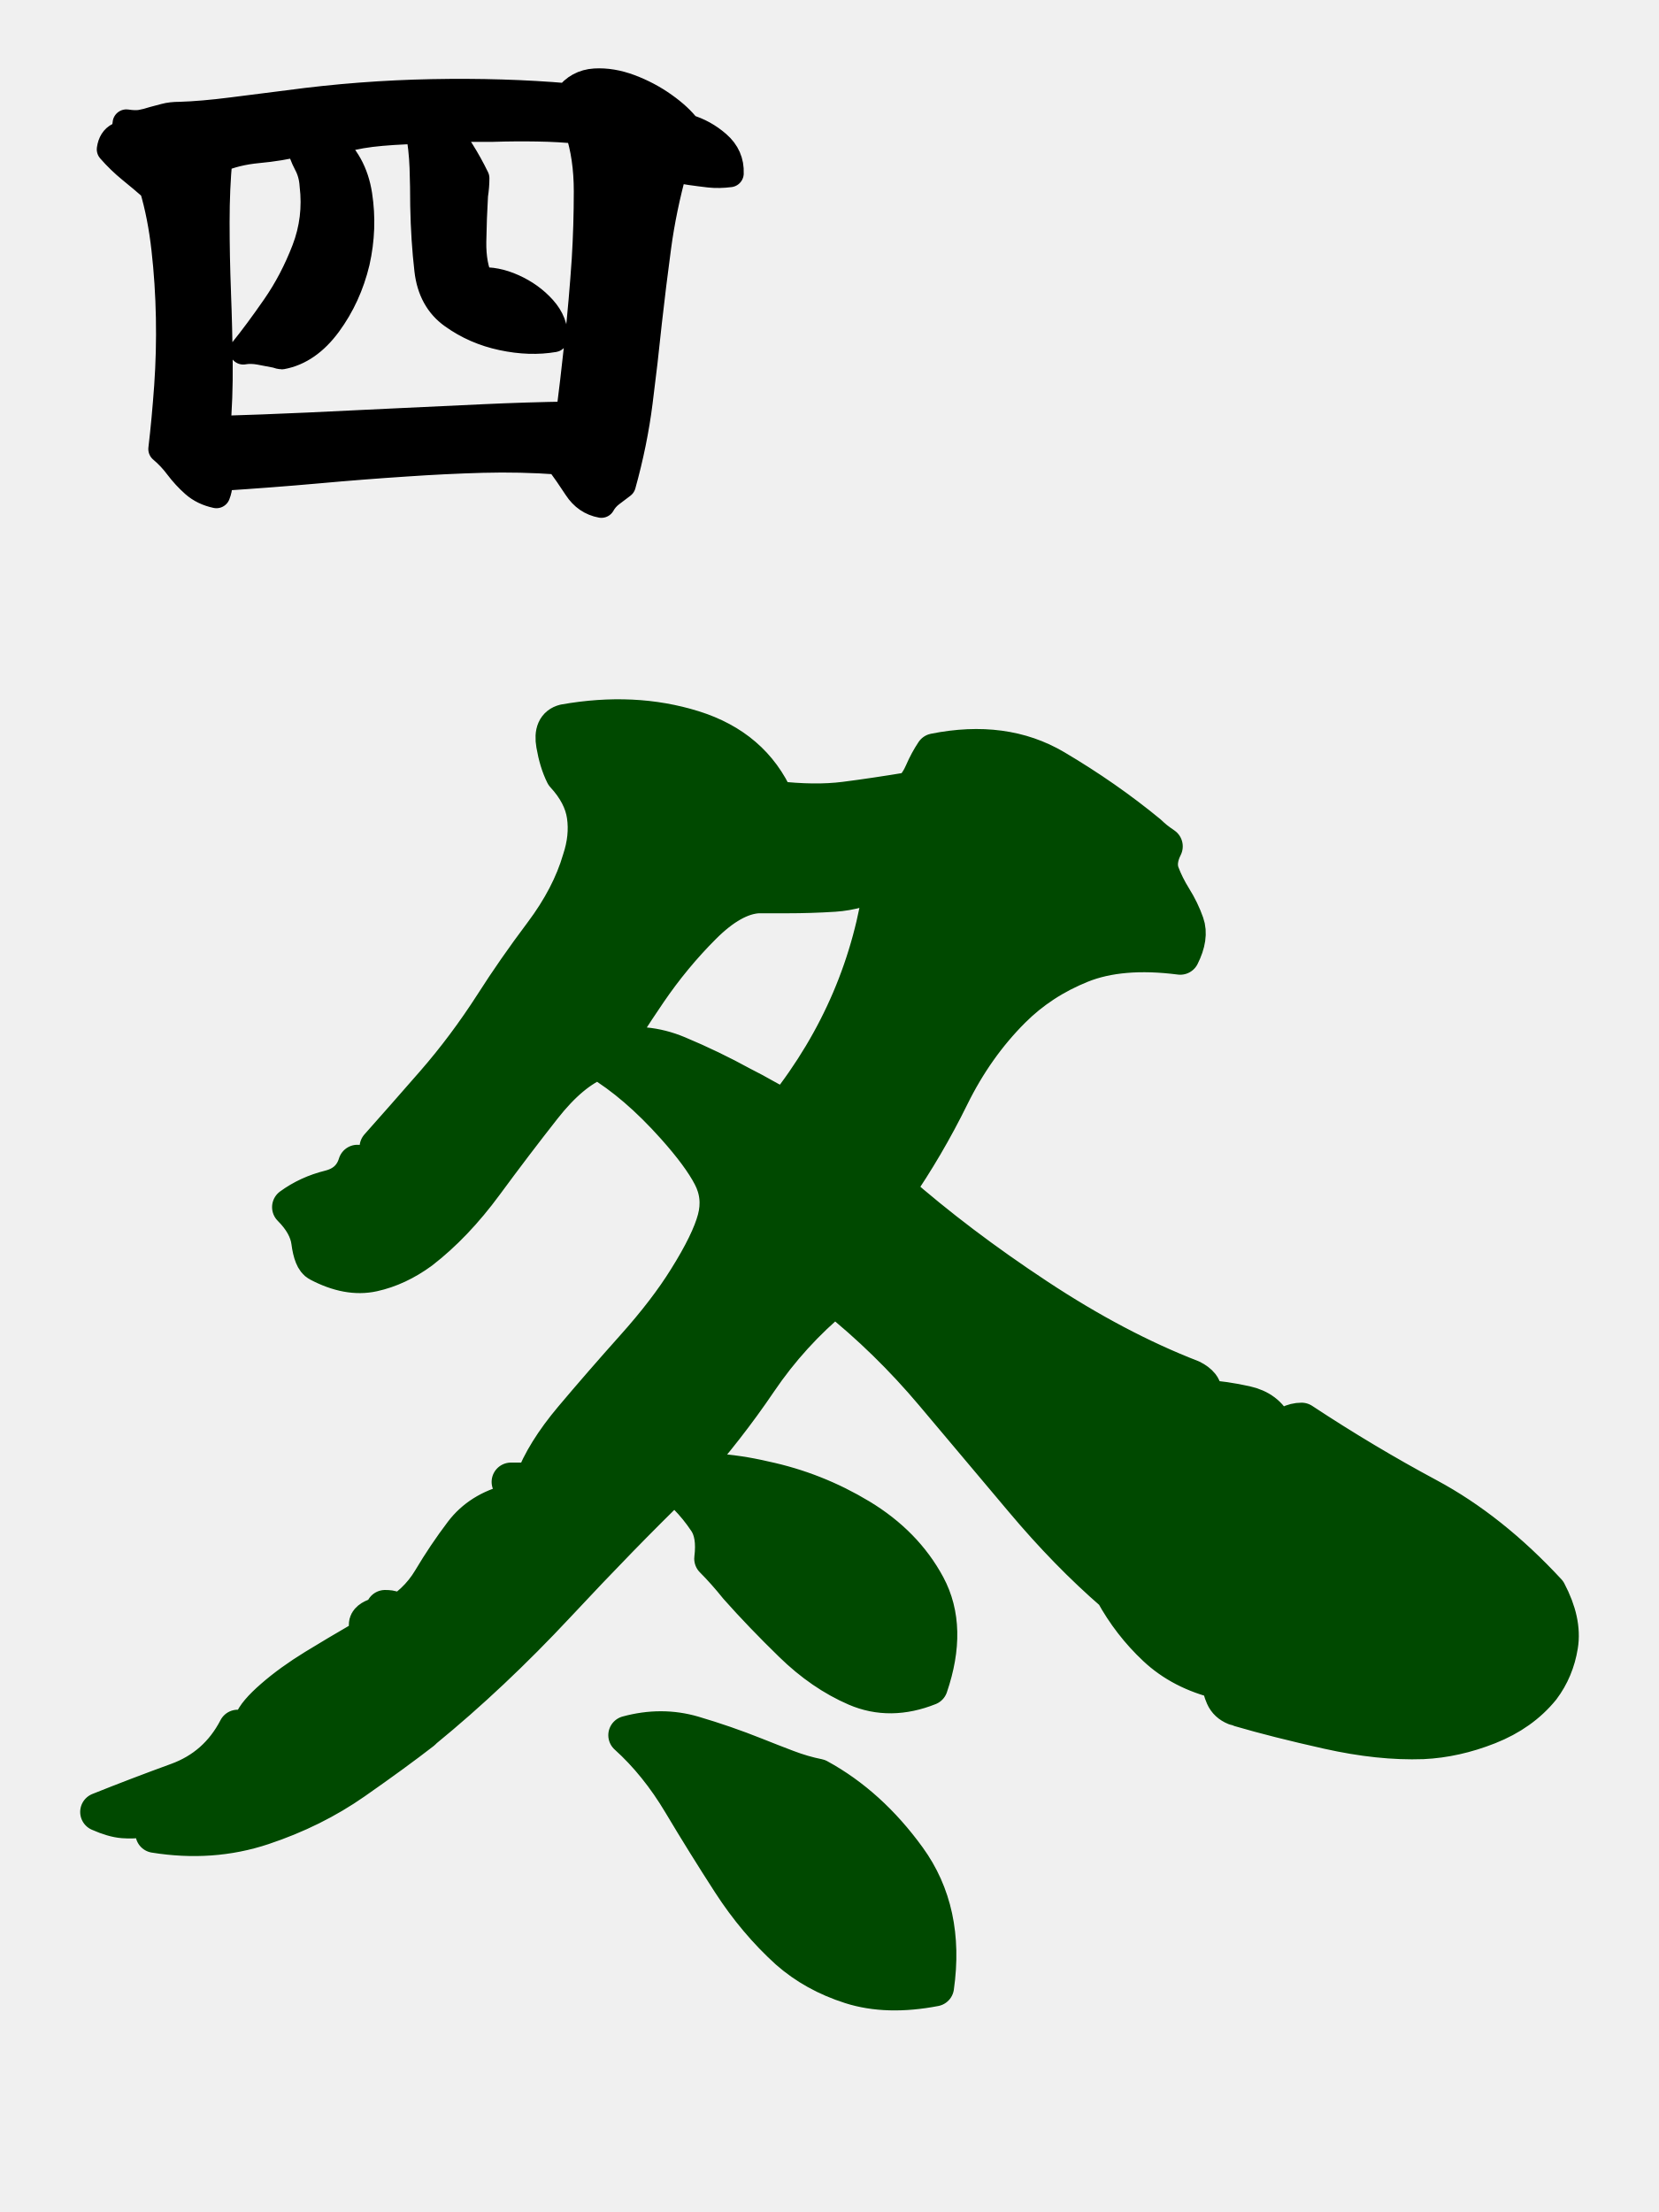
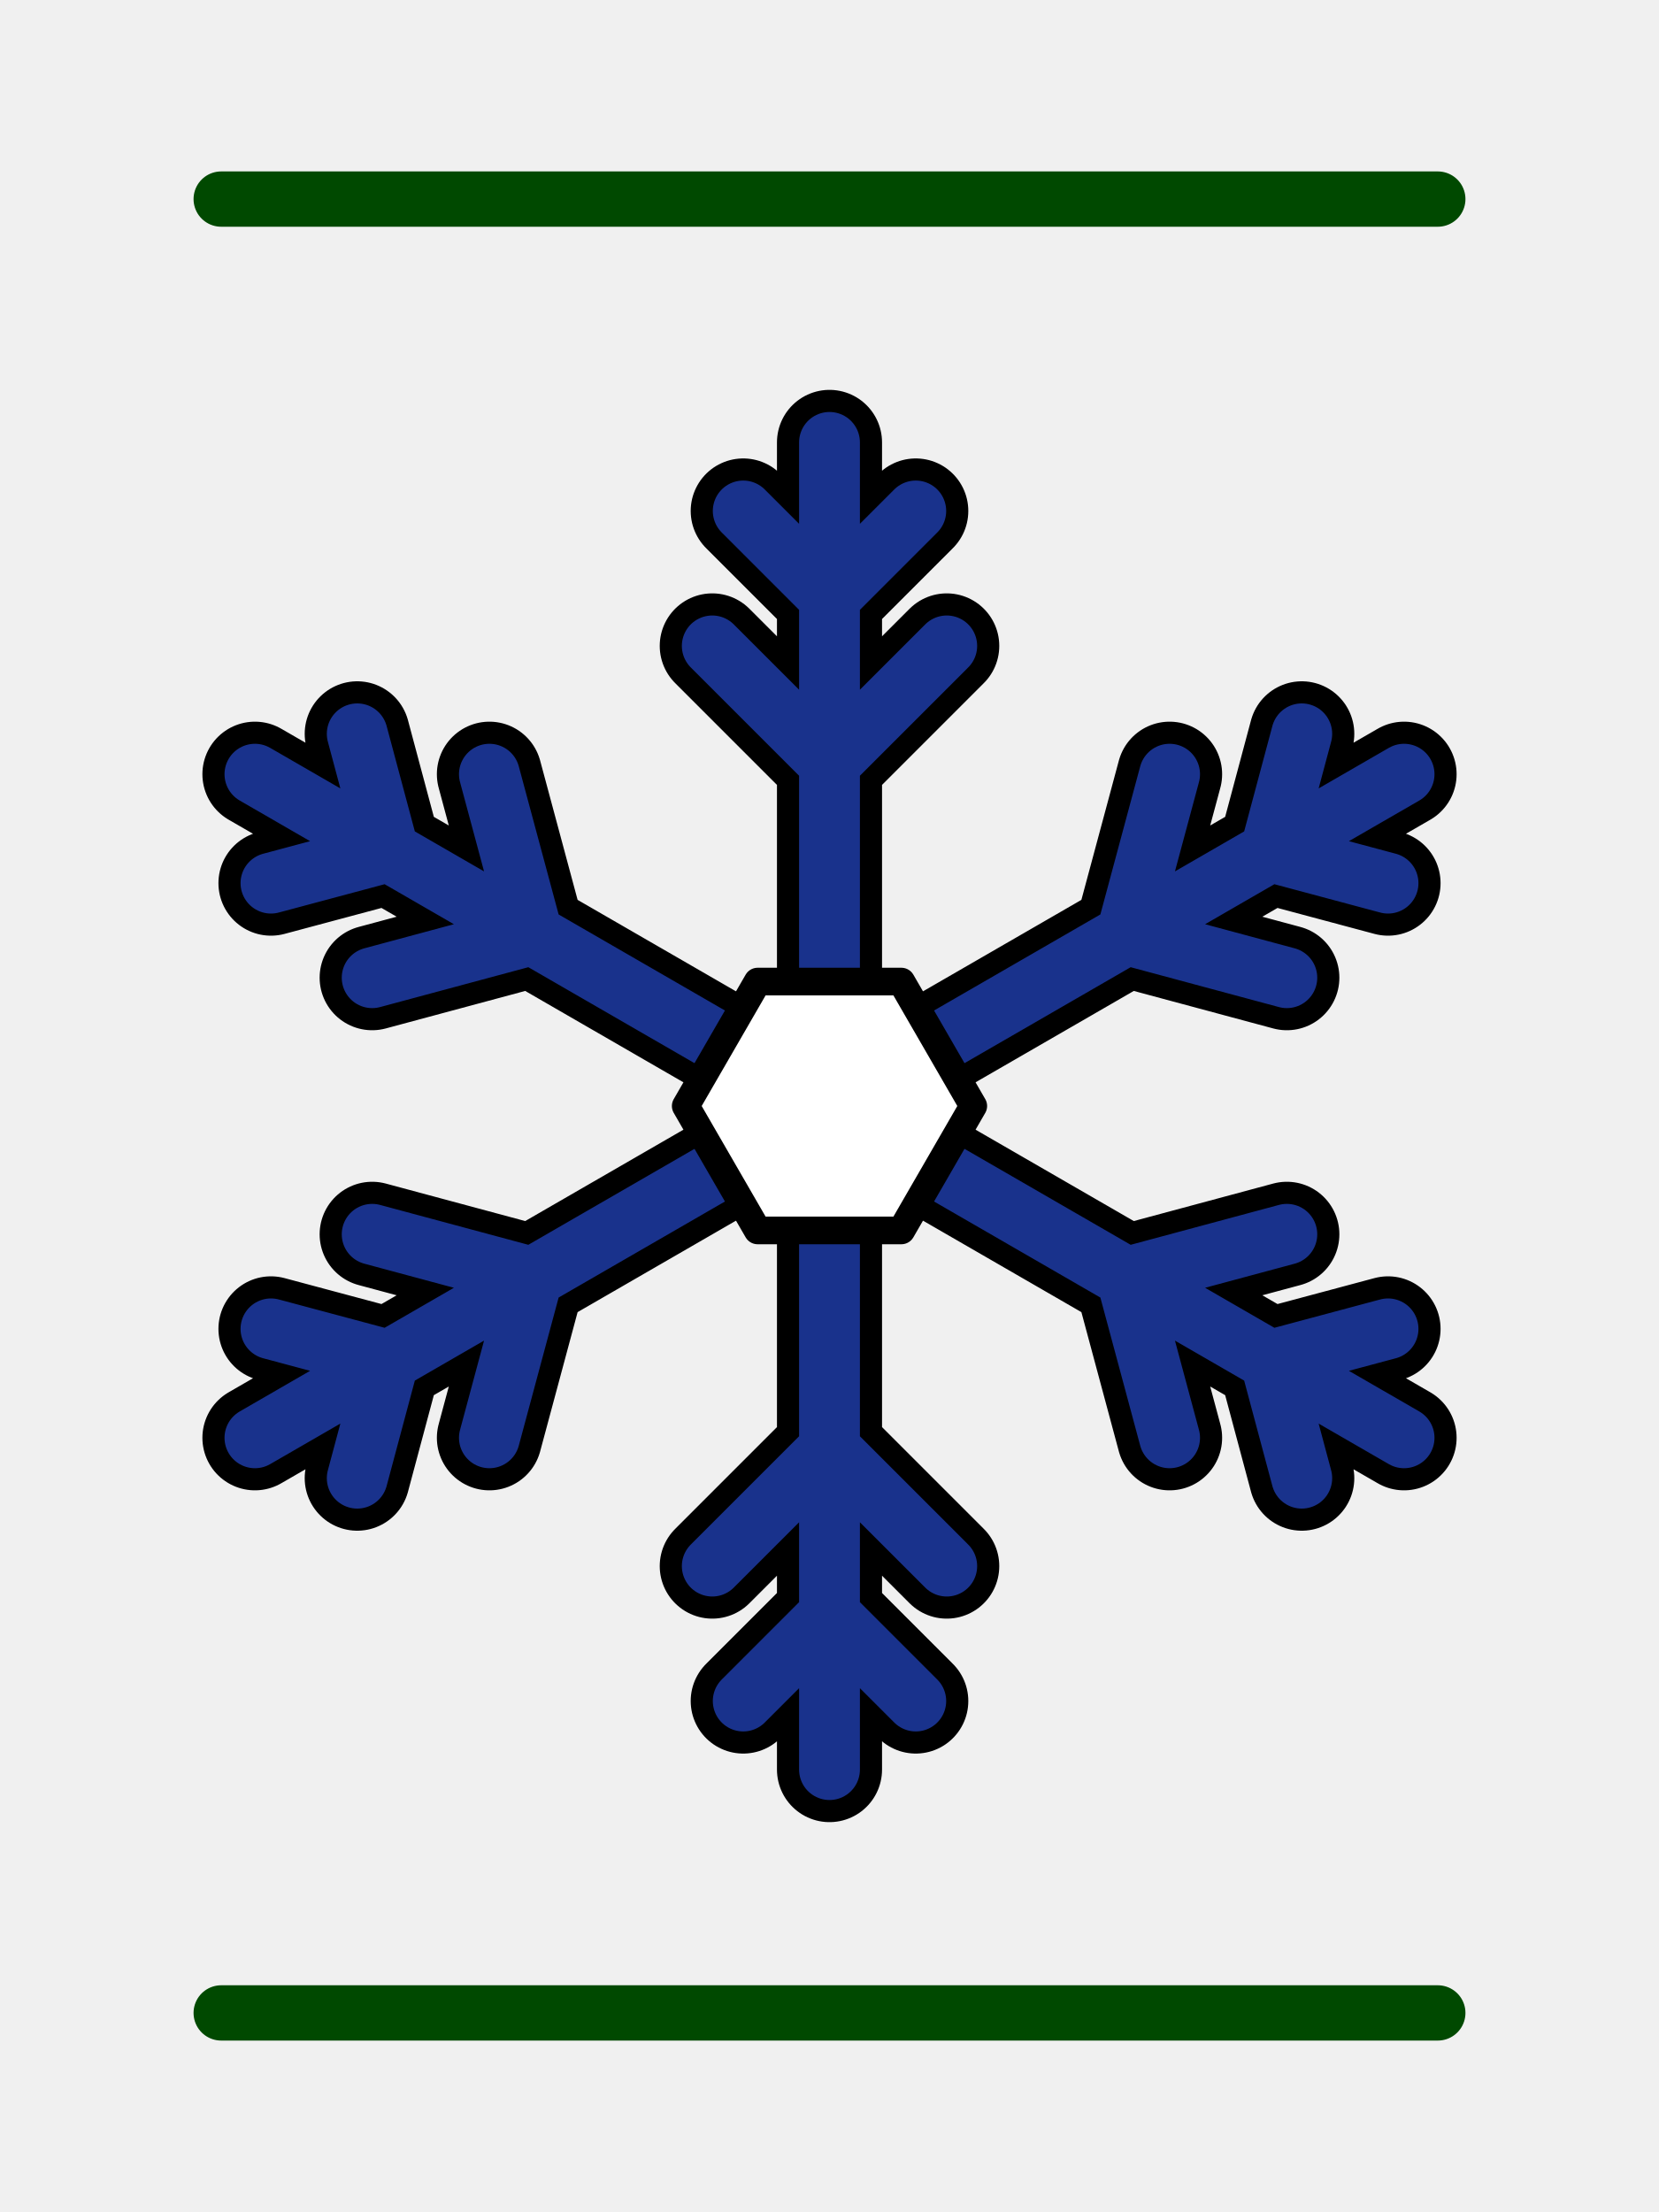
<svg xmlns="http://www.w3.org/2000/svg" width="300" height="400" viewBox="0 0 300 400">
-   <path fill="#000000" stroke="#000000" stroke-width="5" stroke-linejoin="round" d="M131.99 31.35L131.99 31.35Q130.01 31.60 128.33 31.42Q126.65 31.23 124.91 30.98L124.91 30.98Q124.16 30.86 123.36 30.73Q122.55 30.61 121.80 30.48L121.80 30.48Q119.81 37.69 118.88 44.59Q117.95 51.49 117.20 58.20L117.20 58.20Q116.46 65.41 115.52 72.74Q114.59 80.08 112.48 87.66L112.48 87.66Q111.48 88.41 110.43 89.21Q109.37 90.02 108.75 91.14L108.75 91.14Q106.02 90.64 104.40 88.16Q102.78 85.67 101.04 83.31L101.04 83.31Q94.08 82.81 87.25 83.00Q80.41 83.19 73.32 83.68L73.32 83.68Q65.62 84.18 57.35 84.93Q49.09 85.67 39.52 86.29L39.52 86.29Q39.52 86.29 39.52 86.42L39.52 86.42Q39.52 86.79 39.52 87.60Q39.52 88.41 39.14 89.40L39.14 89.40Q36.78 88.90 35.16 87.47Q33.55 86.04 32.24 84.30Q30.94 82.56 29.32 81.20L29.32 81.20Q29.94 75.98 30.38 69.82Q30.81 63.67 30.69 57.46L30.69 57.46Q30.57 51.12 29.88 45.03Q29.20 38.94 27.71 33.96L27.71 33.96Q25.72 32.22 23.73 30.61Q21.74 28.99 20 27.00L20 27.00Q20.25 25.26 21.49 24.64Q22.73 24.02 22.86 22.28L22.86 22.28Q24.47 22.53 25.53 22.34Q26.59 22.15 27.71 21.78L27.71 21.78Q28.70 21.53 29.82 21.22Q30.94 20.91 32.55 20.91L32.55 20.91Q36.53 20.79 41.94 20.10Q47.35 19.42 52.19 18.80L52.19 18.80Q65.12 17.06 78.11 16.81Q91.10 16.56 102.66 17.56L102.66 17.56Q104.52 15.07 107.57 14.88Q110.61 14.70 113.91 15.94Q117.20 17.18 120.00 19.17Q122.80 21.16 124.29 23.15L124.29 23.15Q127.27 24.02 129.69 26.13Q132.12 28.25 131.99 31.35ZM105.89 46.89L105.89 46.89Q106.26 40.80 106.26 34.58Q106.26 28.37 104.65 23.52L104.65 23.52Q101.17 23.15 97.19 23.09Q93.21 23.02 89.11 23.15L89.11 23.15Q86.87 23.15 84.70 23.15Q82.52 23.15 80.29 23.15L80.29 23.15Q83.52 27.13 86.00 32.22L86.00 32.22Q86.00 32.97 85.94 33.71Q85.88 34.46 85.75 35.33L85.75 35.33Q85.51 39.43 85.44 43.72Q85.38 48.01 86.75 50.87L86.75 50.87Q89.61 50.62 92.78 52.05Q95.95 53.48 98.12 55.90Q100.30 58.33 100.17 61.18L100.17 61.18Q95.82 61.93 90.85 60.87Q85.88 59.82 81.90 56.96L81.90 56.96Q78.05 54.22 77.43 48.82Q76.80 43.41 76.68 37.20L76.68 37.20Q76.68 33.84 76.56 30.30Q76.43 26.75 75.81 23.52L75.81 23.52Q70.71 23.65 67.11 24.08Q63.50 24.52 59.53 25.76L59.53 25.76Q63.88 29.24 64.81 35.27Q65.74 41.30 64.37 47.39L64.37 47.39Q62.88 53.60 59.28 58.51Q55.67 63.42 50.95 64.29L50.95 64.29Q50.70 64.29 49.96 64.04L49.96 64.04Q48.71 63.80 47.04 63.48Q45.36 63.17 43.99 63.42L43.99 63.42Q46.60 60.19 49.83 55.53Q53.06 50.87 55.24 45.21Q57.41 39.56 56.67 33.47L56.67 33.47Q56.54 31.35 55.61 29.61Q54.68 27.87 54.18 25.76L54.18 25.76Q50.70 26.63 46.66 27.00Q42.62 27.38 39.52 28.74L39.52 28.74Q39.02 33.96 39.02 40.18Q39.02 46.39 39.27 52.86L39.27 52.86L39.27 52.98Q39.52 59.32 39.58 65.66Q39.64 72.00 39.14 77.72L39.14 77.72Q47.59 77.47 55.67 77.10Q63.75 76.72 71.34 76.35L71.34 76.35Q79.42 75.98 87.31 75.60Q95.20 75.23 103.03 75.11L103.03 75.11Q103.78 69.26 104.59 61.81Q105.39 54.35 105.89 46.89Z" />
-   <path fill="#004900" stroke="#004900" stroke-width="7" stroke-linejoin="round" d="M279.78 287.96L279.78 287.96Q282.56 293.24 281.86 297.54Q281.17 301.84 278.67 305.17L278.67 305.17Q275.06 309.62 269.09 311.98Q263.12 314.34 257.29 314.61L257.29 314.61Q249.52 314.89 240.22 312.81Q230.92 310.73 224.26 308.78L224.26 308.78Q223.70 308.51 223.43 308.51L223.43 308.51Q222.04 307.95 221.48 306.70Q220.93 305.45 220.65 303.79L220.65 303.79Q213.71 302.12 209.13 297.82Q204.55 293.52 201.50 287.96L201.50 287.96Q193.17 280.75 185.12 271.17Q177.07 261.59 168.88 251.88Q160.69 242.16 150.97 234.39L150.97 234.39Q142.92 241.05 137.09 249.65Q131.26 258.26 124.32 266.03L124.32 266.03Q124.32 266.03 128.90 266.31Q133.48 266.59 138.20 267.70L138.20 267.70Q147.36 269.64 155.41 274.50Q163.46 279.36 167.49 286.85Q171.51 294.35 167.91 304.90L167.91 304.90Q160.97 307.67 154.86 305.04Q148.75 302.40 143.34 297.12Q137.92 291.85 133.48 286.85L133.48 286.85Q132.37 285.47 131.26 284.22Q130.15 282.97 129.04 281.86L129.04 281.86Q129.60 277.41 127.93 274.92Q126.26 272.42 124.32 270.47L124.32 270.47Q123.77 269.92 123.21 269.23Q122.66 268.53 122.10 267.98L122.10 267.98Q112.38 277.41 100.59 290.05Q88.79 302.68 76.57 312.67L76.57 312.67L76.30 312.95Q71.30 316.83 63.94 321.97Q56.59 327.11 47.43 330.16Q38.26 333.21 27.99 331.55L27.99 331.55Q28.27 330.16 30.63 329.88Q32.99 329.60 32.99 329.60L32.99 329.60Q30.77 328.77 28.97 328.77Q27.16 328.77 25.77 328.77L25.77 328.77Q24.11 329.05 22.30 328.91Q20.50 328.77 18 327.66L18 327.66Q24.94 324.88 32.16 322.25Q39.38 319.61 42.98 312.67L42.98 312.67Q42.98 312.67 43.82 314.20Q44.65 315.72 47.70 313.78L47.70 313.78Q48.26 311.56 47.01 311.56Q45.76 311.56 45.76 311.56L45.76 311.56Q46.32 309.89 49.51 307.12Q52.70 304.34 57.00 301.70Q61.31 299.07 64.91 296.99Q68.52 294.90 69.63 294.63L69.63 294.63Q69.36 293.79 67.69 293.79L67.69 293.79Q66.86 293.79 66.58 293.79L66.58 293.79Q66.58 292.96 68.25 292.41L68.25 292.41Q69.91 292.13 69.63 291.02L69.63 291.02Q71.58 291.02 71.16 291.85Q70.74 292.68 70.74 292.68L70.74 292.68Q75.46 290.18 78.10 285.74Q80.74 281.30 83.79 277.28Q86.85 273.25 92.40 271.86L92.40 271.86Q93.79 270.47 93.09 269.23Q92.40 267.98 92.40 267.98L92.40 267.98L96.56 267.98Q98.50 262.70 103.64 256.59Q108.78 250.49 114.74 243.82Q120.71 237.16 124.32 231.33L124.32 231.33Q128.49 224.67 129.60 220.51Q130.71 216.34 128.76 212.59Q126.82 208.85 122.10 203.57L122.10 203.57Q115.16 195.80 108.22 191.64L108.22 191.64Q103.22 193.58 98.09 200.10Q92.95 206.63 87.54 213.98Q82.13 221.34 76.02 226.06L76.02 226.06Q71.85 229.11 67.41 230.08Q62.97 231.06 57.70 228.28L57.70 228.28Q56.59 227.72 56.17 224.53Q55.75 221.34 52.70 218.29L52.70 218.29Q55.75 216.06 59.64 215.09Q63.53 214.12 64.64 210.51L64.64 210.51Q69.08 211.90 72.27 208.01Q75.46 204.13 76.85 201.35L76.85 201.35Q77.13 200.80 77.41 200.52L77.41 200.52Q76.85 200.24 74.91 203.02L74.91 203.02Q73.52 204.96 71.85 206.63Q70.19 208.29 68.52 207.46L68.52 207.46Q72.97 202.46 78.66 195.94Q84.35 189.41 89.34 181.64L89.34 181.64Q93.23 175.53 98.23 168.87Q103.22 162.21 105.17 155.55L105.17 155.55Q106.56 151.38 106.00 147.50Q105.44 143.61 102.11 140.00L102.11 140.00Q101.00 137.78 100.45 134.59Q99.89 131.40 102.11 130.84L102.11 130.84Q114.61 128.62 125.29 131.95Q135.98 135.28 140.15 144.72L140.15 144.72Q147.36 145.55 152.78 144.86Q158.19 144.17 164.85 143.06L164.85 143.06Q166.24 141.67 167.07 139.72Q167.91 137.78 169.02 136.12L169.02 136.12Q181.51 133.62 190.67 139.03Q199.83 144.44 207.60 150.83L207.60 150.83Q208.16 151.38 208.85 151.94Q209.55 152.49 210.38 153.05L210.38 153.05Q208.99 155.82 209.82 158.05Q210.66 160.27 212.04 162.49L212.04 162.49Q213.43 164.71 214.26 167.07Q215.10 169.43 213.43 172.76L213.43 172.76Q202.61 171.37 195.39 174.29Q188.17 177.20 182.90 182.47L182.90 182.47Q176.23 189.14 171.79 198.16Q167.35 207.18 161.80 215.23L161.80 215.23Q173.18 225.23 187.48 234.66Q201.77 244.10 215.38 249.38L215.38 249.38Q216.49 249.93 217.04 250.63Q217.60 251.32 217.60 252.99L217.60 252.99Q221.48 253.26 225.23 254.10Q228.98 254.93 230.37 257.98L230.37 257.98Q231.75 258.54 233.14 257.70L233.14 257.70Q234.25 257.15 235.36 257.15L235.36 257.15Q246.74 264.65 258.13 270.75Q269.51 276.86 279.78 287.96ZM169.02 359.31L169.02 359.31Q160.41 360.97 153.89 358.89Q147.36 356.81 142.64 352.65L142.64 352.65Q136.81 347.37 132.23 340.29Q127.65 333.21 123.35 326.00Q119.05 318.78 113.50 313.78L113.50 313.78Q119.60 312.12 125.29 313.78Q130.98 315.45 136.54 317.67L136.54 317.67Q139.31 318.78 142.23 319.89Q145.14 321.00 147.92 321.55L147.92 321.55Q157.08 326.55 164.02 336.13Q170.96 345.70 169.02 359.31ZM159.85 158.88L159.85 158.88Q155.14 161.10 150.83 161.38Q146.53 161.65 142.37 161.65L142.37 161.65Q140.98 161.65 139.73 161.65Q138.48 161.65 137.09 161.65L137.09 161.65Q132.37 161.93 126.96 167.35Q121.55 172.76 117.10 179.28Q112.66 185.81 110.44 189.69L110.44 189.69Q116.55 188.30 122.52 190.80Q128.49 193.30 134.04 196.35L134.04 196.35Q136.26 197.47 138.20 198.58Q140.15 199.69 142.09 200.52L142.09 200.52Q156.80 181.92 159.85 158.88Z" />
+   <line x1="40" y1="36" x2="260" y2="36" stroke="#004900" stroke-width="10" stroke-linecap="round" />
+   <line x1="40" y1="364" x2="260" y2="364" stroke="#004900" stroke-width="10" stroke-linecap="round" />
+   <path d="M 150 200 L 150,80 M 150,138 L 128.8,116.8 M 150,138 L 171.2,116.8 M 150,108 L 134.4,92.4 M 150,108 L 165.6,92.4 M 150 200 L 253.9,140 M 203.7,169 L 211.5,140 M 203.7,169 L 232.7,176.8 M 229.7,154 L 235.4,132.7 M 229.7,154 L 251,159.7 M 150 200 L 253.9,260 M 203.7,231 L 232.7,223.2 M 203.7,231 L 211.5,260 M 229.7,246 L 251,240.3 M 229.7,246 L 235.4,267.3 M 150 200 L 150,320 M 150,262 L 171.2,283.2 M 150,262 L 128.8,283.2 M 150,292 L 165.6,307.6 M 150,292 L 134.4,307.6 M 150 200 L 46.1,260 M 96.3,231 L 88.5,260 M 96.3,231 L 67.3,223.2 M 70.3,246 L 64.6,267.3 M 70.3,246 L 49,240.3 M 150 200 L 46.1,140 M 96.3,169 L 67.3,176.8 M 96.3,169 L 88.5,140 M 70.3,154 L 49,159.7 M 70.3,154 L 64.6,132.7" fill="none" stroke="#000000" stroke-width="19" stroke-linecap="round" stroke-linejoin="round" />
+   <path d="M 150 200 L 150,80 M 150,138 L 128.8,116.8 M 150,138 L 171.2,116.8 M 150,108 L 134.4,92.4 M 150,108 L 165.6,92.4 M 150 200 L 253.9,140 M 203.7,169 L 211.5,140 M 203.7,169 L 232.7,176.8 M 229.7,154 L 235.4,132.7 M 229.7,154 L 251,159.7 M 150 200 L 253.9,260 M 203.7,231 L 232.7,223.2 M 203.7,231 L 211.5,260 M 229.7,246 L 251,240.3 M 229.7,246 L 235.4,267.3 M 150 200 L 150,320 M 150,262 L 171.2,283.2 M 150,262 L 128.8,283.2 M 150,292 L 165.6,307.6 M 150,292 L 134.4,307.6 M 150 200 L 46.1,260 M 96.3,231 L 88.5,260 M 96.3,231 L 67.3,223.2 M 70.3,246 L 64.6,267.3 M 70.3,246 L 49,240.3 M 150 200 L 46.1,140 M 96.3,169 L 67.3,176.8 M 96.3,169 L 88.5,140 M 70.3,154 L 49,159.7 M 70.3,154 L 64.6,132.7" fill="none" stroke="#19328c" stroke-width="11" stroke-linecap="round" stroke-linejoin="round" />
+   <polygon points="163,177.5 176,200 163,222.5 137,222.5 124,200 137,177.5" fill="#ffffff" stroke="#000000" stroke-width="5" stroke-linejoin="round" />
</svg>
